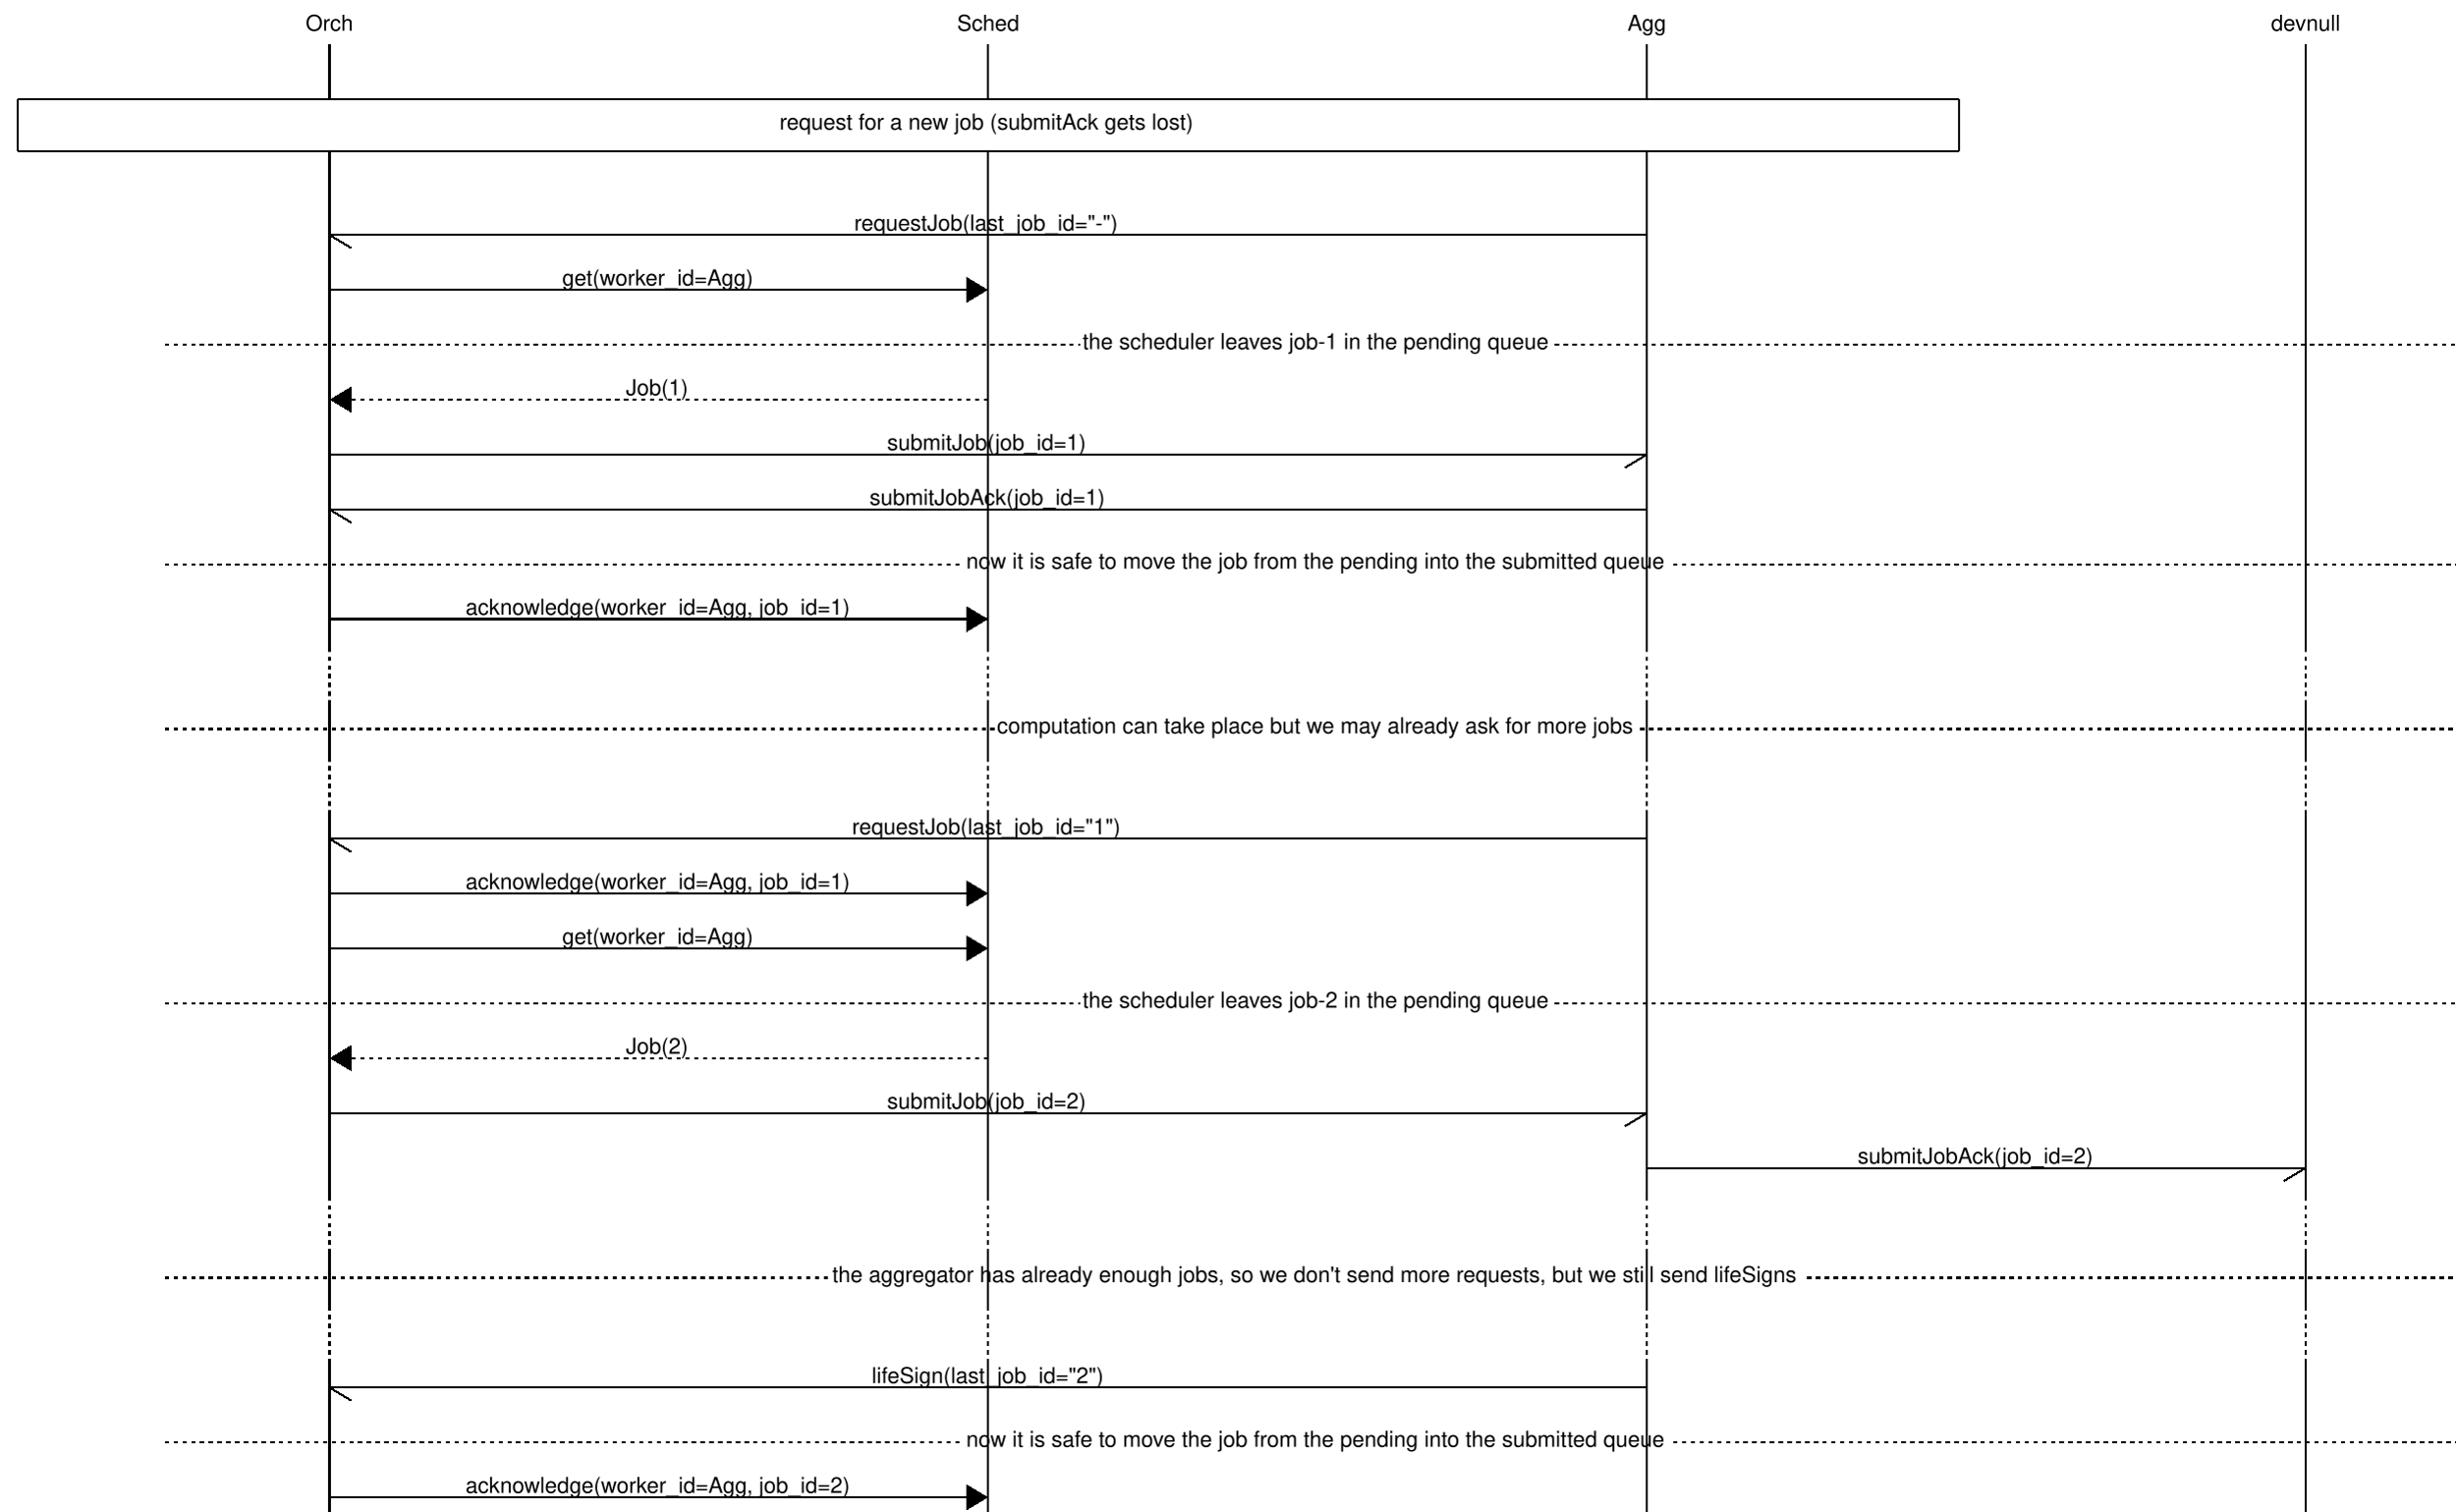
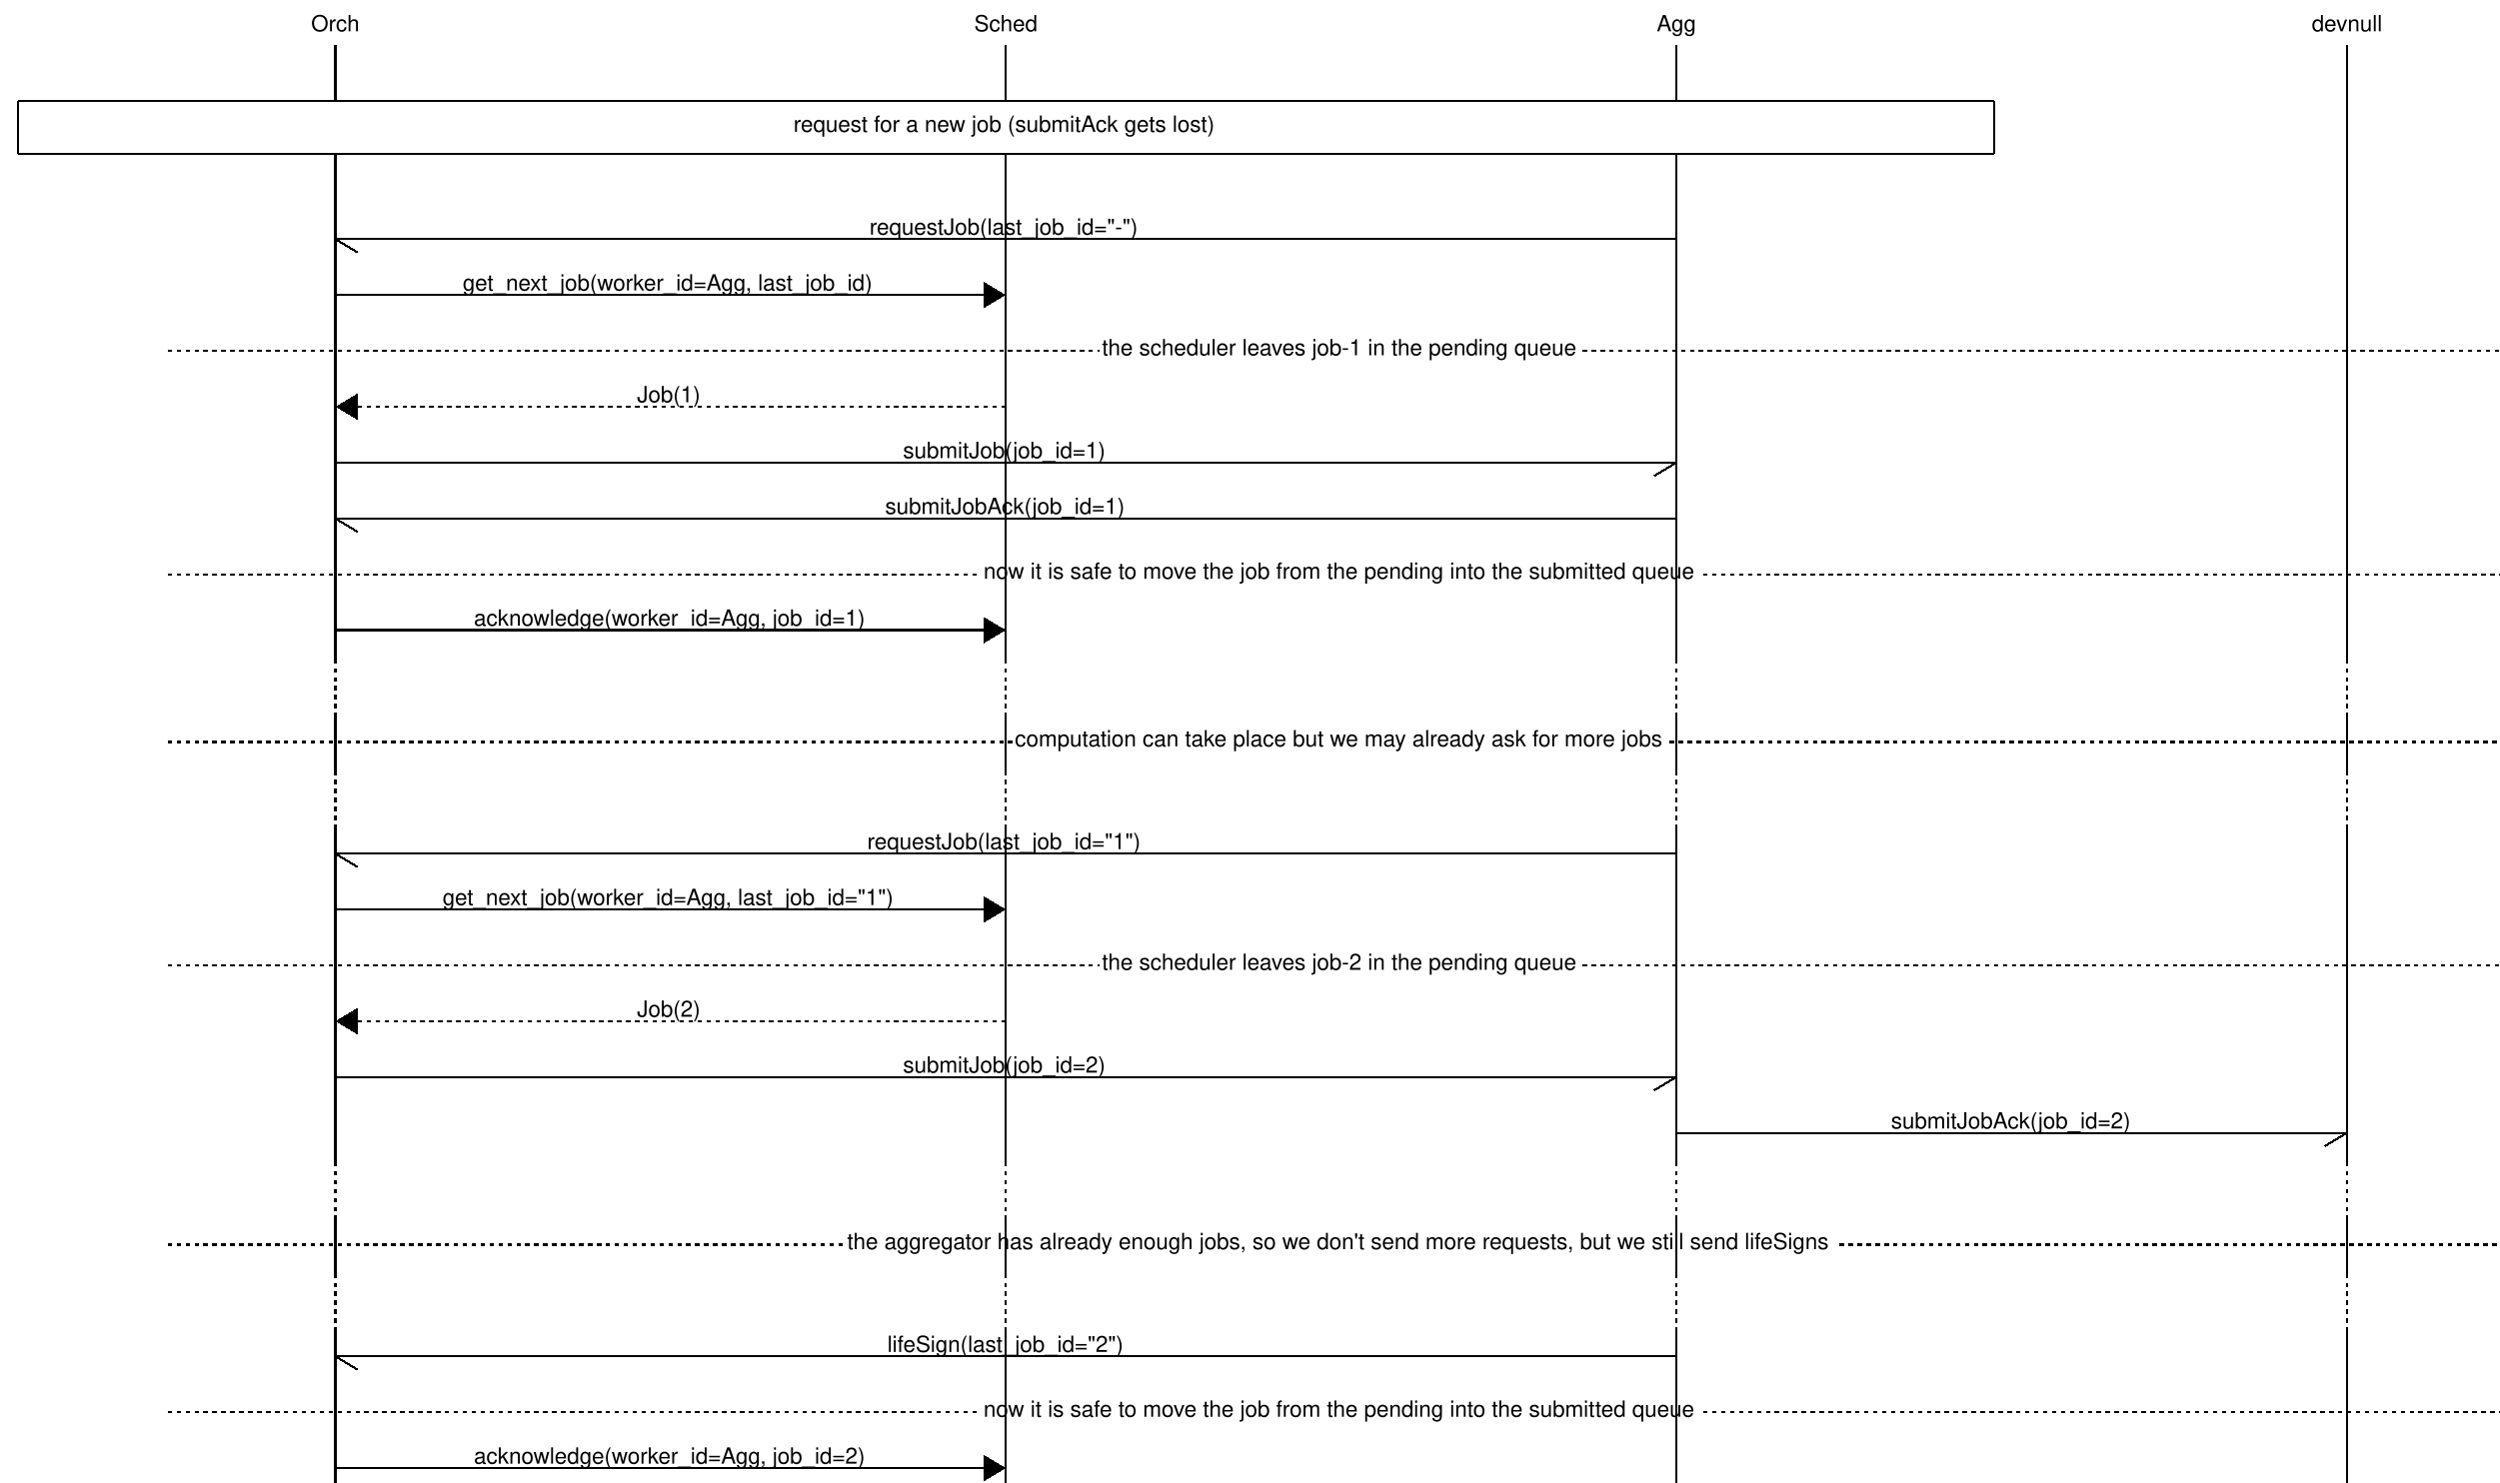
<svg xmlns="http://www.w3.org/2000/svg" width="100%" height="100%" version="1.1" shape-rendering="crispEdges" stroke-width="1" text-rendering="geometricPrecision">
  <text x="150" y="14" textLength="21" font-family="Helvetica" font-size="10" fill="black" text-anchor="middle">
Orch
</text>
  <text x="450" y="14" textLength="28" font-family="Helvetica" font-size="10" fill="black" text-anchor="middle">
Sched
</text>
  <text x="750" y="14" textLength="17" font-family="Helvetica" font-size="10" fill="black" text-anchor="middle">
Agg
</text>
  <text x="1050" y="14" textLength="31" font-family="Helvetica" font-size="10" fill="black" text-anchor="middle">
devnull
</text>
  <line x1="150" y1="20" x2="150" y2="45" stroke="black" />
  <line x1="450" y1="20" x2="450" y2="45" stroke="black" />
  <line x1="750" y1="20" x2="750" y2="45" stroke="black" />
  <line x1="1050" y1="20" x2="1050" y2="45" stroke="black" />
  <line x1="150" y1="69" x2="150" y2="70" stroke="black" />
  <line x1="450" y1="69" x2="450" y2="70" stroke="black" />
  <line x1="750" y1="69" x2="750" y2="70" stroke="black" />
  <line x1="1050" y1="45" x2="1050" y2="70" stroke="black" />
  <line x1="8" y1="45" x2="892" y2="45" stroke="black" />
  <line x1="8" y1="69" x2="892" y2="69" stroke="black" />
  <line x1="8" y1="45" x2="8" y2="69" stroke="black" />
  <line x1="892" y1="45" x2="892" y2="69" stroke="black" />
  <text x="355" y="59" textLength="188" font-family="Helvetica" font-size="10" fill="black">
request for a new job (submitAck gets lost)
</text>
  <line x1="150" y1="70" x2="150" y2="95" stroke="black" />
  <line x1="450" y1="70" x2="450" y2="95" stroke="black" />
  <line x1="750" y1="70" x2="750" y2="95" stroke="black" />
  <line x1="1050" y1="70" x2="1050" y2="95" stroke="black" />
  <line x1="150" y1="95" x2="150" y2="120" stroke="black" />
  <line x1="450" y1="95" x2="450" y2="120" stroke="black" />
  <line x1="750" y1="95" x2="750" y2="120" stroke="black" />
  <line x1="1050" y1="95" x2="1050" y2="120" stroke="black" />
  <line x1="750" y1="107" x2="150" y2="107" stroke="black" />
  <line x1="150" y1="107" x2="160" y2="113" stroke="black" />
  <text x="389" y="105" textLength="120" font-family="Helvetica" font-size="10" fill="black">
requestJob(last_job_id="-")
</text>
  <line x1="150" y1="120" x2="150" y2="145" stroke="black" />
  <line x1="450" y1="120" x2="450" y2="145" stroke="black" />
  <line x1="750" y1="120" x2="750" y2="145" stroke="black" />
  <line x1="1050" y1="120" x2="1050" y2="145" stroke="black" />
  <line x1="150" y1="132" x2="450" y2="132" stroke="black" />
  <polygon fill="black" points="450,132 440,138 440,126" />
-   <text x="256" y="130" textLength="87" font-family="Helvetica" font-size="10" fill="black">
- get(worker_id=Agg)
+   <text x="207" y="130" textLength="184" font-family="Helvetica" font-size="10" fill="black">
+ get_next_job(worker_id=Agg, last_job_id)
</text>
  <line x1="150" y1="145" x2="150" y2="170" stroke="black" />
  <line x1="450" y1="145" x2="450" y2="170" stroke="black" />
  <line x1="750" y1="145" x2="750" y2="170" stroke="black" />
  <line x1="1050" y1="145" x2="1050" y2="170" stroke="black" />
  <text x="493" y="159" textLength="212" font-family="Helvetica" font-size="10" fill="black">
the scheduler leaves job-1 in the pending queue
</text>
  <line x1="75" y1="157" x2="492" y2="157" stroke="black" stroke-dasharray="2,2" />
  <line x1="708" y1="157" x2="1125" y2="157" stroke="black" stroke-dasharray="2,2" />
  <line x1="150" y1="170" x2="150" y2="195" stroke="black" />
  <line x1="450" y1="170" x2="450" y2="195" stroke="black" />
  <line x1="750" y1="170" x2="750" y2="195" stroke="black" />
  <line x1="1050" y1="170" x2="1050" y2="195" stroke="black" />
  <line x1="450" y1="182" x2="150" y2="182" stroke="black" stroke-dasharray="2,2" />
  <polygon fill="black" points="150,182 160,188 160,176" />
  <text x="285" y="180" textLength="28" font-family="Helvetica" font-size="10" fill="black">
Job(1)
</text>
  <line x1="150" y1="195" x2="150" y2="220" stroke="black" />
  <line x1="450" y1="195" x2="450" y2="220" stroke="black" />
  <line x1="750" y1="195" x2="750" y2="220" stroke="black" />
  <line x1="1050" y1="195" x2="1050" y2="220" stroke="black" />
  <line x1="150" y1="207" x2="750" y2="207" stroke="black" />
  <line x1="750" y1="207" x2="740" y2="213" stroke="black" />
  <text x="404" y="205" textLength="90" font-family="Helvetica" font-size="10" fill="black">
submitJob(job_id=1)
</text>
  <line x1="150" y1="220" x2="150" y2="245" stroke="black" />
  <line x1="450" y1="220" x2="450" y2="245" stroke="black" />
  <line x1="750" y1="220" x2="750" y2="245" stroke="black" />
  <line x1="1050" y1="220" x2="1050" y2="245" stroke="black" />
  <line x1="750" y1="232" x2="150" y2="232" stroke="black" />
  <line x1="150" y1="232" x2="160" y2="238" stroke="black" />
  <text x="396" y="230" textLength="106" font-family="Helvetica" font-size="10" fill="black">
submitJobAck(job_id=1)
</text>
  <line x1="150" y1="245" x2="150" y2="270" stroke="black" />
  <line x1="450" y1="245" x2="450" y2="270" stroke="black" />
  <line x1="750" y1="245" x2="750" y2="270" stroke="black" />
  <line x1="1050" y1="245" x2="1050" y2="270" stroke="black" />
  <text x="440" y="259" textLength="319" font-family="Helvetica" font-size="10" fill="black">
now it is safe to move the job from the pending into the submitted queue
</text>
  <line x1="75" y1="257" x2="439" y2="257" stroke="black" stroke-dasharray="2,2" />
  <line x1="762" y1="257" x2="1125" y2="257" stroke="black" stroke-dasharray="2,2" />
  <line x1="150" y1="270" x2="150" y2="295" stroke="black" />
  <line x1="450" y1="270" x2="450" y2="295" stroke="black" />
  <line x1="750" y1="270" x2="750" y2="295" stroke="black" />
  <line x1="1050" y1="270" x2="1050" y2="295" stroke="black" />
  <line x1="150" y1="282" x2="450" y2="282" stroke="black" />
  <polygon fill="black" points="450,282 440,288 440,276" />
  <text x="212" y="280" textLength="175" font-family="Helvetica" font-size="10" fill="black">
acknowledge(worker_id=Agg, job_id=1)
</text>
  <line x1="150" y1="295" x2="150" y2="320" stroke="black" stroke-dasharray="2,2" />
  <line x1="450" y1="295" x2="450" y2="320" stroke="black" stroke-dasharray="2,2" />
  <line x1="750" y1="295" x2="750" y2="320" stroke="black" stroke-dasharray="2,2" />
  <line x1="1050" y1="295" x2="1050" y2="320" stroke="black" stroke-dasharray="2,2" />
  <line x1="150" y1="320" x2="150" y2="345" stroke="black" />
  <line x1="450" y1="320" x2="450" y2="345" stroke="black" />
  <line x1="750" y1="320" x2="750" y2="345" stroke="black" />
  <line x1="1050" y1="320" x2="1050" y2="345" stroke="black" />
  <text x="454" y="334" textLength="290" font-family="Helvetica" font-size="10" fill="black">
computation can take place but we may already ask for more jobs
</text>
  <line x1="75" y1="332" x2="453" y2="332" stroke="black" stroke-dasharray="2,2" />
  <line x1="747" y1="332" x2="1125" y2="332" stroke="black" stroke-dasharray="2,2" />
  <line x1="150" y1="345" x2="150" y2="370" stroke="black" stroke-dasharray="2,2" />
  <line x1="450" y1="345" x2="450" y2="370" stroke="black" stroke-dasharray="2,2" />
  <line x1="750" y1="345" x2="750" y2="370" stroke="black" stroke-dasharray="2,2" />
  <line x1="1050" y1="345" x2="1050" y2="370" stroke="black" stroke-dasharray="2,2" />
  <line x1="150" y1="370" x2="150" y2="395" stroke="black" />
  <line x1="450" y1="370" x2="450" y2="395" stroke="black" />
  <line x1="750" y1="370" x2="750" y2="395" stroke="black" />
  <line x1="1050" y1="370" x2="1050" y2="395" stroke="black" />
  <line x1="750" y1="382" x2="150" y2="382" stroke="black" />
  <line x1="150" y1="382" x2="160" y2="388" stroke="black" />
  <text x="388" y="380" textLength="122" font-family="Helvetica" font-size="10" fill="black">
requestJob(last_job_id="1")
</text>
  <line x1="150" y1="395" x2="150" y2="420" stroke="black" />
  <line x1="450" y1="395" x2="450" y2="420" stroke="black" />
  <line x1="750" y1="395" x2="750" y2="420" stroke="black" />
  <line x1="1050" y1="395" x2="1050" y2="420" stroke="black" />
  <line x1="150" y1="407" x2="450" y2="407" stroke="black" />
  <polygon fill="black" points="450,407 440,413 440,401" />
-   <text x="212" y="405" textLength="175" font-family="Helvetica" font-size="10" fill="black">
- acknowledge(worker_id=Agg, job_id=1)
+   <text x="198" y="405" textLength="202" font-family="Helvetica" font-size="10" fill="black">
+ get_next_job(worker_id=Agg, last_job_id="1")
</text>
  <line x1="150" y1="420" x2="150" y2="445" stroke="black" />
  <line x1="450" y1="420" x2="450" y2="445" stroke="black" />
  <line x1="750" y1="420" x2="750" y2="445" stroke="black" />
  <line x1="1050" y1="420" x2="1050" y2="445" stroke="black" />
-   <line x1="150" y1="432" x2="450" y2="432" stroke="black" />
-   <polygon fill="black" points="450,432 440,438 440,426" />
-   <text x="256" y="430" textLength="87" font-family="Helvetica" font-size="10" fill="black">
- get(worker_id=Agg)
- </text>
+   <text x="493" y="434" textLength="212" font-family="Helvetica" font-size="10" fill="black">
+ the scheduler leaves job-2 in the pending queue
+ </text>
+   <line x1="75" y1="432" x2="492" y2="432" stroke="black" stroke-dasharray="2,2" />
+   <line x1="708" y1="432" x2="1125" y2="432" stroke="black" stroke-dasharray="2,2" />
  <line x1="150" y1="445" x2="150" y2="470" stroke="black" />
  <line x1="450" y1="445" x2="450" y2="470" stroke="black" />
  <line x1="750" y1="445" x2="750" y2="470" stroke="black" />
  <line x1="1050" y1="445" x2="1050" y2="470" stroke="black" />
-   <text x="493" y="459" textLength="212" font-family="Helvetica" font-size="10" fill="black">
- the scheduler leaves job-2 in the pending queue
- </text>
-   <line x1="75" y1="457" x2="492" y2="457" stroke="black" stroke-dasharray="2,2" />
-   <line x1="708" y1="457" x2="1125" y2="457" stroke="black" stroke-dasharray="2,2" />
+   <line x1="450" y1="457" x2="150" y2="457" stroke="black" stroke-dasharray="2,2" />
+   <polygon fill="black" points="150,457 160,463 160,451" />
+   <text x="285" y="455" textLength="28" font-family="Helvetica" font-size="10" fill="black">
+ Job(2)
+ </text>
  <line x1="150" y1="470" x2="150" y2="495" stroke="black" />
  <line x1="450" y1="470" x2="450" y2="495" stroke="black" />
  <line x1="750" y1="470" x2="750" y2="495" stroke="black" />
  <line x1="1050" y1="470" x2="1050" y2="495" stroke="black" />
-   <line x1="450" y1="482" x2="150" y2="482" stroke="black" stroke-dasharray="2,2" />
-   <polygon fill="black" points="150,482 160,488 160,476" />
-   <text x="285" y="480" textLength="28" font-family="Helvetica" font-size="10" fill="black">
- Job(2)
+   <line x1="150" y1="482" x2="750" y2="482" stroke="black" />
+   <line x1="750" y1="482" x2="740" y2="488" stroke="black" />
+   <text x="404" y="480" textLength="90" font-family="Helvetica" font-size="10" fill="black">
+ submitJob(job_id=2)
</text>
  <line x1="150" y1="495" x2="150" y2="520" stroke="black" />
  <line x1="450" y1="495" x2="450" y2="520" stroke="black" />
  <line x1="750" y1="495" x2="750" y2="520" stroke="black" />
  <line x1="1050" y1="495" x2="1050" y2="520" stroke="black" />
-   <line x1="150" y1="507" x2="750" y2="507" stroke="black" />
-   <line x1="750" y1="507" x2="740" y2="513" stroke="black" />
-   <text x="404" y="505" textLength="90" font-family="Helvetica" font-size="10" fill="black">
- submitJob(job_id=2)
- </text>
-   <line x1="150" y1="520" x2="150" y2="545" stroke="black" />
-   <line x1="450" y1="520" x2="450" y2="545" stroke="black" />
-   <line x1="750" y1="520" x2="750" y2="545" stroke="black" />
-   <line x1="1050" y1="520" x2="1050" y2="545" stroke="black" />
-   <line x1="750" y1="532" x2="1050" y2="532" stroke="black" />
-   <line x1="1050" y1="532" x2="1040" y2="538" stroke="black" />
-   <text x="846" y="530" textLength="106" font-family="Helvetica" font-size="10" fill="black">
+   <line x1="750" y1="507" x2="1050" y2="507" stroke="black" />
+   <line x1="1050" y1="507" x2="1040" y2="513" stroke="black" />
+   <text x="846" y="505" textLength="106" font-family="Helvetica" font-size="10" fill="black">
submitJobAck(job_id=2)
</text>
-   <line x1="150" y1="545" x2="150" y2="570" stroke="black" stroke-dasharray="2,2" />
-   <line x1="450" y1="545" x2="450" y2="570" stroke="black" stroke-dasharray="2,2" />
-   <line x1="750" y1="545" x2="750" y2="570" stroke="black" stroke-dasharray="2,2" />
-   <line x1="1050" y1="545" x2="1050" y2="570" stroke="black" stroke-dasharray="2,2" />
-   <line x1="150" y1="570" x2="150" y2="595" stroke="black" />
-   <line x1="450" y1="570" x2="450" y2="595" stroke="black" />
-   <line x1="750" y1="570" x2="750" y2="595" stroke="black" />
-   <line x1="1050" y1="570" x2="1050" y2="595" stroke="black" />
-   <text x="379" y="584" textLength="441" font-family="Helvetica" font-size="10" fill="black">
+   <line x1="150" y1="520" x2="150" y2="545" stroke="black" stroke-dasharray="2,2" />
+   <line x1="450" y1="520" x2="450" y2="545" stroke="black" stroke-dasharray="2,2" />
+   <line x1="750" y1="520" x2="750" y2="545" stroke="black" stroke-dasharray="2,2" />
+   <line x1="1050" y1="520" x2="1050" y2="545" stroke="black" stroke-dasharray="2,2" />
+   <line x1="150" y1="545" x2="150" y2="570" stroke="black" />
+   <line x1="450" y1="545" x2="450" y2="570" stroke="black" />
+   <line x1="750" y1="545" x2="750" y2="570" stroke="black" />
+   <line x1="1050" y1="545" x2="1050" y2="570" stroke="black" />
+   <text x="379" y="559" textLength="441" font-family="Helvetica" font-size="10" fill="black">
the aggregator has already enough jobs, so we don't send more requests, but we still send lifeSigns
</text>
-   <line x1="75" y1="582" x2="378" y2="582" stroke="black" stroke-dasharray="2,2" />
-   <line x1="823" y1="582" x2="1125" y2="582" stroke="black" stroke-dasharray="2,2" />
-   <line x1="150" y1="595" x2="150" y2="620" stroke="black" stroke-dasharray="2,2" />
-   <line x1="450" y1="595" x2="450" y2="620" stroke="black" stroke-dasharray="2,2" />
-   <line x1="750" y1="595" x2="750" y2="620" stroke="black" stroke-dasharray="2,2" />
-   <line x1="1050" y1="595" x2="1050" y2="620" stroke="black" stroke-dasharray="2,2" />
+   <line x1="75" y1="557" x2="378" y2="557" stroke="black" stroke-dasharray="2,2" />
+   <line x1="823" y1="557" x2="1125" y2="557" stroke="black" stroke-dasharray="2,2" />
+   <line x1="150" y1="570" x2="150" y2="595" stroke="black" stroke-dasharray="2,2" />
+   <line x1="450" y1="570" x2="450" y2="595" stroke="black" stroke-dasharray="2,2" />
+   <line x1="750" y1="570" x2="750" y2="595" stroke="black" stroke-dasharray="2,2" />
+   <line x1="1050" y1="570" x2="1050" y2="595" stroke="black" stroke-dasharray="2,2" />
+   <line x1="150" y1="595" x2="150" y2="620" stroke="black" />
+   <line x1="450" y1="595" x2="450" y2="620" stroke="black" />
+   <line x1="750" y1="595" x2="750" y2="620" stroke="black" />
+   <line x1="1050" y1="595" x2="1050" y2="620" stroke="black" />
+   <line x1="750" y1="607" x2="150" y2="607" stroke="black" />
+   <line x1="150" y1="607" x2="160" y2="613" stroke="black" />
+   <text x="397" y="605" textLength="105" font-family="Helvetica" font-size="10" fill="black">
+ lifeSign(last_job_id="2")
+ </text>
  <line x1="150" y1="620" x2="150" y2="645" stroke="black" />
  <line x1="450" y1="620" x2="450" y2="645" stroke="black" />
  <line x1="750" y1="620" x2="750" y2="645" stroke="black" />
  <line x1="1050" y1="620" x2="1050" y2="645" stroke="black" />
-   <line x1="750" y1="632" x2="150" y2="632" stroke="black" />
-   <line x1="150" y1="632" x2="160" y2="638" stroke="black" />
-   <text x="397" y="630" textLength="105" font-family="Helvetica" font-size="10" fill="black">
- lifeSign(last_job_id="2")
- </text>
+   <text x="440" y="634" textLength="319" font-family="Helvetica" font-size="10" fill="black">
+ now it is safe to move the job from the pending into the submitted queue
+ </text>
+   <line x1="75" y1="632" x2="439" y2="632" stroke="black" stroke-dasharray="2,2" />
+   <line x1="762" y1="632" x2="1125" y2="632" stroke="black" stroke-dasharray="2,2" />
  <line x1="150" y1="645" x2="150" y2="670" stroke="black" />
  <line x1="450" y1="645" x2="450" y2="670" stroke="black" />
  <line x1="750" y1="645" x2="750" y2="670" stroke="black" />
  <line x1="1050" y1="645" x2="1050" y2="670" stroke="black" />
-   <text x="440" y="659" textLength="319" font-family="Helvetica" font-size="10" fill="black">
- now it is safe to move the job from the pending into the submitted queue
- </text>
-   <line x1="75" y1="657" x2="439" y2="657" stroke="black" stroke-dasharray="2,2" />
-   <line x1="762" y1="657" x2="1125" y2="657" stroke="black" stroke-dasharray="2,2" />
-   <line x1="150" y1="670" x2="150" y2="695" stroke="black" />
-   <line x1="450" y1="670" x2="450" y2="695" stroke="black" />
-   <line x1="750" y1="670" x2="750" y2="695" stroke="black" />
-   <line x1="1050" y1="670" x2="1050" y2="695" stroke="black" />
-   <line x1="150" y1="682" x2="450" y2="682" stroke="black" />
-   <polygon fill="black" points="450,682 440,688 440,676" />
-   <text x="212" y="680" textLength="175" font-family="Helvetica" font-size="10" fill="black">
+   <line x1="150" y1="657" x2="450" y2="657" stroke="black" />
+   <polygon fill="black" points="450,657 440,663 440,651" />
+   <text x="212" y="655" textLength="175" font-family="Helvetica" font-size="10" fill="black">
acknowledge(worker_id=Agg, job_id=2)
</text>
</svg>
